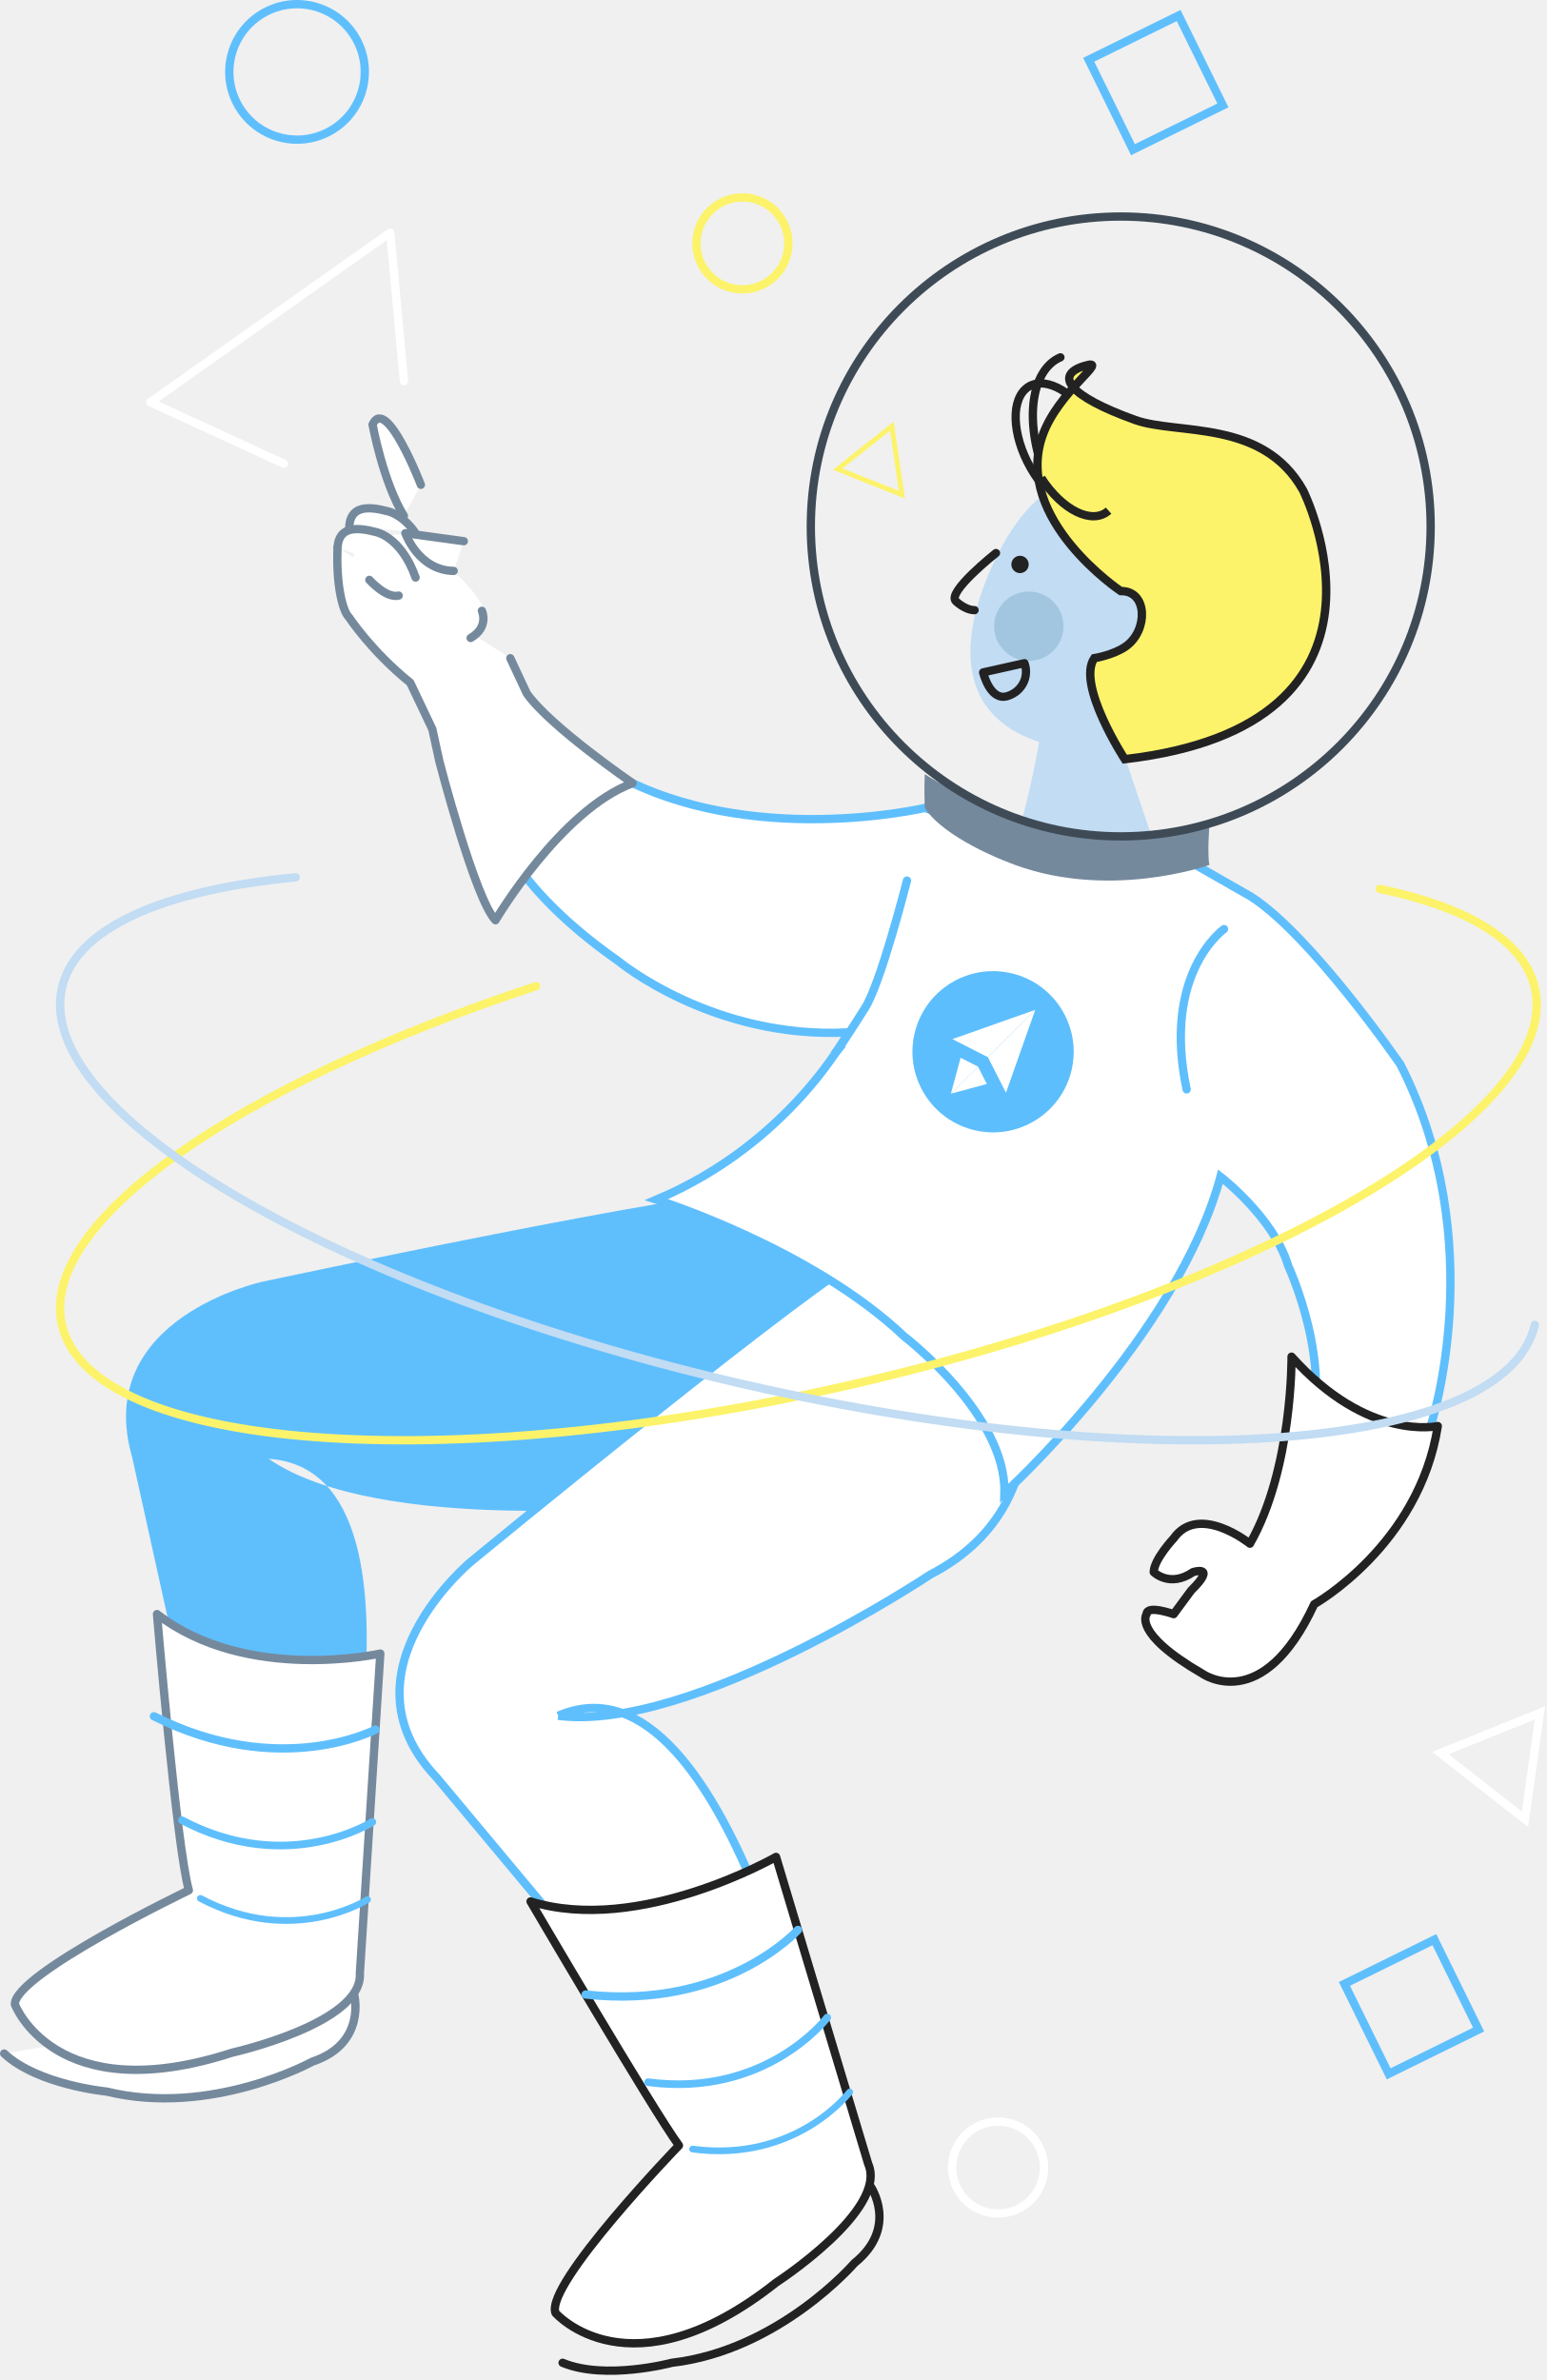
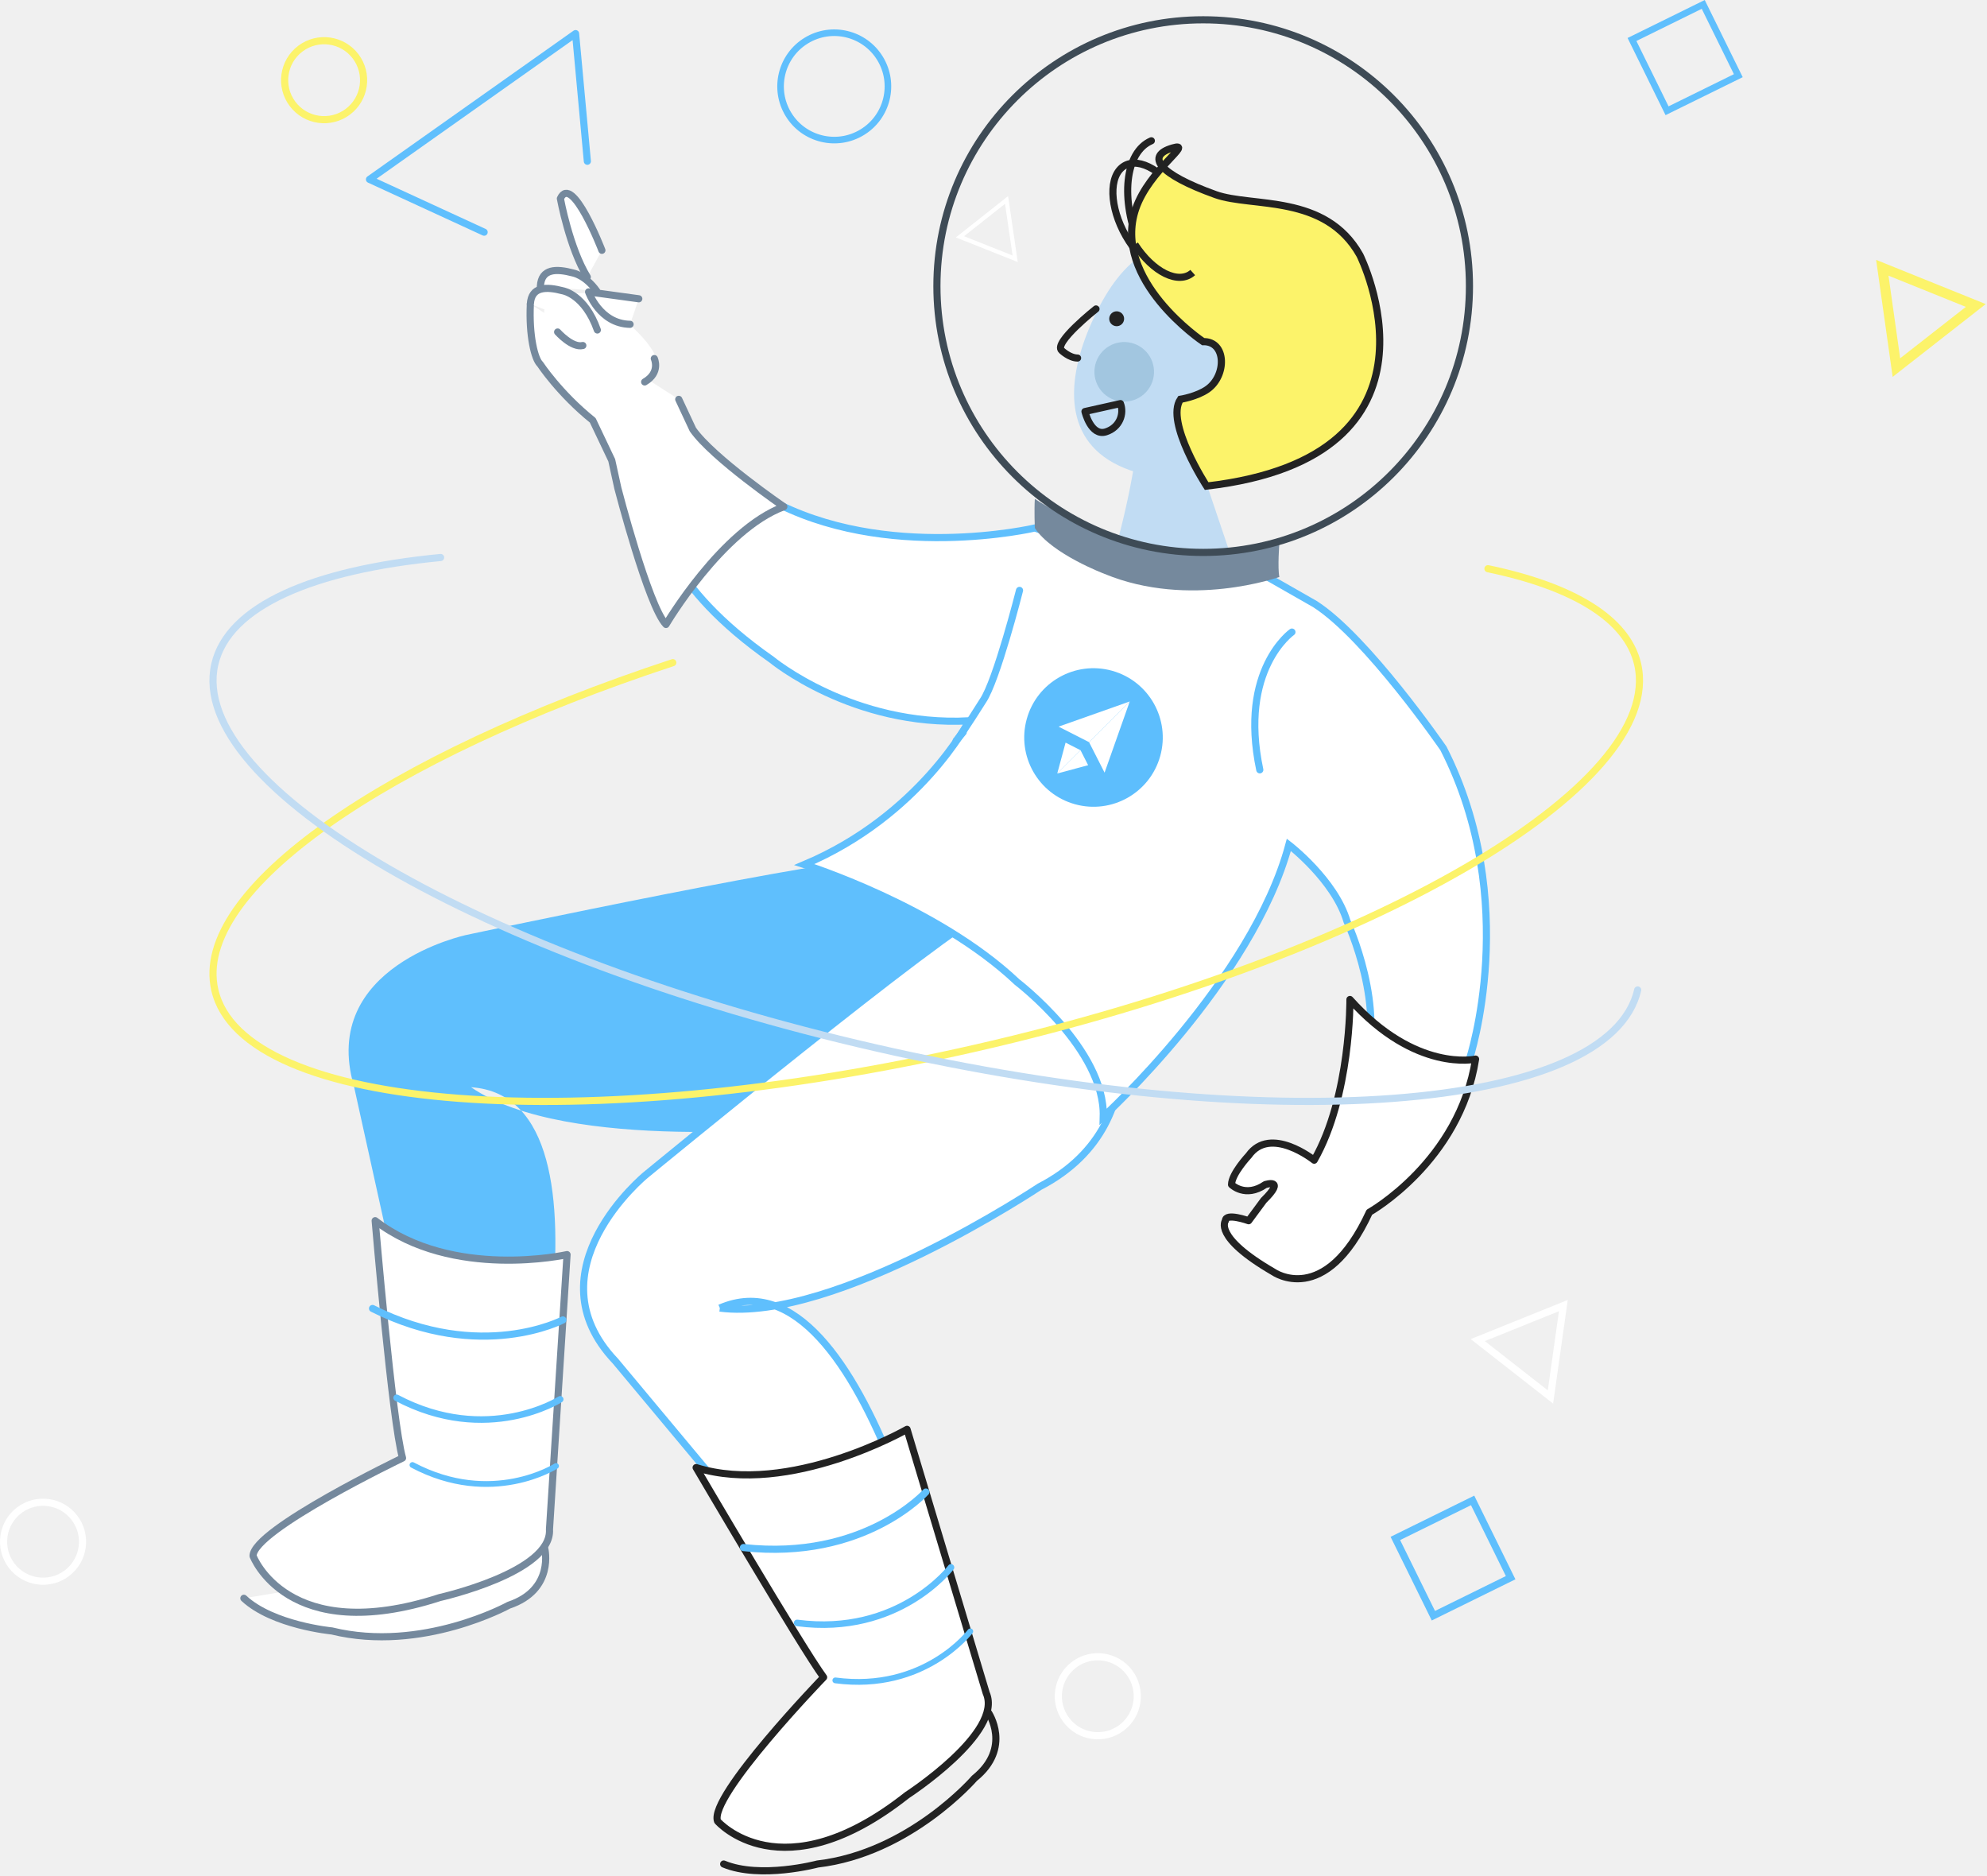
- <svg xmlns="http://www.w3.org/2000/svg" width="230" height="354" viewBox="0 0 230 354">
+ <svg xmlns="http://www.w3.org/2000/svg" width="373" height="352" viewBox="0 0 373 352">
  <g fill="none" fill-rule="evenodd">
-     <path d="M64.394 95.272s-23.663-15.776-3.943-15.776c0 0 23.663 15.776 3.943 15.776" fill="#FFF" />
-     <path stroke="#FCF36A" stroke-width=".72" stroke-linecap="round" d="M134.147 73.572l-1.489-10.177-8.07 6.378z" />
-     <path d="M165.597 107.526l6.752 20.021s-14.153 6.272-22.492 1.717c0 0 3.011-8.693 4.919-20.123l10.821-1.615z" fill="#C1DCF3" />
-     <path stroke="#C1DCF3" stroke-width="1.165" stroke-linecap="round" d="M119.525 223.708l6.521-2.112-2.113-6.521-6.52 2.112z" />
-     <path d="M52.699 296.798s1.798 7.168-6.219 9.844c0 0-15.01 8.275-30.635 4.452 0 0-10.188-.956-15.227-5.653" fill="#FFF" />
-     <path d="M52.699 296.798s1.798 7.168-6.219 9.844c0 0-15.01 8.275-30.635 4.452 0 0-10.188-.956-15.227-5.653" stroke="#75899D" stroke-width="1.236" stroke-linecap="round" stroke-linejoin="round" />
-     <path d="M39.951 216.976c16.56 11.463 58.801 6.805 58.801 6.805 25.053.021 27.78-27.63 27.78-27.63s-6.257-18.175-13.746-18.915c-7.488-.741-73.656 13.384-73.656 13.384s-25.501 5.379-19.456 26.191l17.489 79.106 9.543-4.091s21.53-72.913-6.755-74.85" fill="#5FBFFD" />
-     <path d="M83.019 255.206c19.976 2.563 55.344-20.999 55.344-20.999 22.255-11.502 11.961-37.31 11.961-37.31s-13.914-13.262-20.905-10.476c-6.99 2.787-59.251 45.759-59.251 45.759s-20.17 16.504-5.231 32.205l51.91 62.201 6.592-8.022s-14.413-74.646-40.42-63.358" fill="#FFF" />
-     <path d="M83.019 255.206c19.976 2.563 55.344-20.999 55.344-20.999 22.255-11.502 11.961-37.31 11.961-37.31s-13.914-13.262-20.905-10.476c-6.99 2.787-59.251 45.759-59.251 45.759s-20.17 16.504-5.231 32.205l51.91 62.201 6.592-8.022s-14.413-74.646-40.42-63.358" stroke="#5FBFFD" stroke-width="1.236" />
-     <path d="M158.291 59.788c1.285.911 2.564 2.226 3.684 3.876" stroke="#222" stroke-width="1.186" />
-     <path d="M153.851 70.523c-3.125-4.843-3.71-10.516-1.307-12.671 2.403-2.156 6.884.024 10.009 4.866 3.125 4.843 3.711 10.516 1.308 12.672-2.404 2.154-6.885-.024-10.01-4.867zM155.755 71.462c-3.483-8.164-2.601-16.364 1.972-18.315" stroke="#222" stroke-width="1.23" stroke-linecap="round" stroke-linejoin="round" />
-     <path d="M179.05 99.78c-4.789 10.093-16.854 14.392-26.945 9.602-10.093-4.789-9.024-15.733-4.235-25.826 4.79-10.092 11.486-15.511 21.578-10.722 10.092 4.789 14.392 16.854 9.602 26.946" fill="#C1DCF3" />
-     <path d="M157.69 95.355c-1.222 2.574-4.3 3.671-6.874 2.449-2.574-1.221-3.671-4.299-2.449-6.873 1.221-2.575 4.299-3.671 6.873-2.45 2.575 1.222 3.671 4.3 2.45 6.874" fill="#A2C6E0" />
-     <path d="M152.885 84.508c-.306.644-1.074.917-1.718.612-.644-.305-.918-1.074-.613-1.718.306-.644 1.075-.918 1.719-.612.643.305.918 1.074.612 1.718" fill="#222" />
-     <path d="M148.143 82.257s-7.441 5.875-5.949 7.187c0 0 1.353 1.308 2.762 1.311" stroke="#222" stroke-width="1.23" stroke-linecap="round" stroke-linejoin="round" />
-     <path d="M155.034 64.882c2.316-6.737 10.205-11.6 6.381-10.491-4.745 1.376-2.441 4.538 7.432 8.076 6.324 2.267 19.001-.193 24.977 10.472 0 0 17.508 34.864-26.527 39.982 0 0-7.217-11.067-4.535-15.023 0 0 2.802-.441 4.669-1.739 3.355-2.334 3.325-8.328-.737-8.244 0 0-15.92-10.642-11.66-23.033" fill="#FCF36A" />
-     <path d="M155.034 64.882c2.316-6.737 10.205-11.6 6.381-10.491-4.745 1.376-2.441 4.538 7.432 8.076 6.324 2.267 19.001-.193 24.977 10.472 0 0 17.508 34.864-26.527 39.982 0 0-7.217-11.067-4.535-15.023 0 0 2.802-.441 4.669-1.739 3.355-2.334 3.325-8.328-.737-8.244 0 0-15.92-10.642-11.66-23.033z" stroke="#222" stroke-width="1.245" />
-     <path d="M164.888 75.954c-2.403 2.155-6.885-.023-10.01-4.867" stroke="#222" stroke-width="1.23" />
-     <path d="M152.376 98.638s-3.074.687-6.149 1.375c0 0 1.032 4.354 3.638 3.52 2.412-.772 3.18-3.171 2.511-4.895z" stroke="#222" stroke-width="1.223" stroke-linecap="round" stroke-linejoin="round" />
-     <path d="M137.551 120.174s-25.965 6.094-46.101-5.034c0 0-9.538-7.154-10.863-9.008l-7.948 13.248s.795 10.597 19.341 23.58c0 0 14.043 11.657 34.178 10.598 0 0-8.489 16.426-28.501 24.874 0 0 22.944 7.194 36.829 20.344 0 0 15.249 11.658 14.91 23.315 0 0 25.777-23.492 32.136-47.073 0 0 7.949 6.094 10.068 13.248 0 0 7.154 15.366 2.649 26.229l-5.563 11.393 11.392 7.949s7.154-5.035 12.718-21.726c0 0 9.008-27.29-4.504-53.784 0 0-13.248-19.245-22.256-24.989l-10.068-5.745-17.678-1.06-8.663-3.475-8.367-1.638-3.709-1.246z" fill="#FFF" />
-     <path d="M137.551 120.174s-25.965 6.094-46.101-5.034c0 0-9.538-7.154-10.863-9.008l-7.948 13.248s.795 10.597 19.341 23.58c0 0 14.043 11.657 34.178 10.598 0 0-8.489 16.426-28.501 24.874 0 0 22.944 7.194 36.829 20.344 0 0 15.249 11.658 14.91 23.315 0 0 25.777-23.492 32.136-47.073 0 0 7.949 6.094 10.068 13.248 0 0 7.154 15.366 2.649 26.229l-5.563 11.393 11.392 7.949s7.154-5.035 12.718-21.726c0 0 9.008-27.29-4.504-53.784 0 0-13.248-19.245-22.256-24.989l-10.068-5.745-17.678-1.06-8.663-3.475-8.367-1.638-3.709-1.246z" stroke="#5FBFFD" stroke-width="1.236" />
-     <path d="M182.062 138.191s-9.245 6.462-5.563 23.845M134.902 130.976s-3.975 15.693-6.358 19.138c0 0-3.386 5.402-4.34 6.545l.954-1.143" stroke="#5FBFFD" stroke-width="1.236" stroke-linecap="round" stroke-linejoin="round" />
-     <path d="M115.429 276.195s-20.354 11.658-36.516 6.624c0 0 18.179 30.999 22.073 36.297 0 0-19.953 20.666-18.364 24.906 0 0 11.035 12.717 32.807-4.504 0 0 16.738-10.863 13.7-17.678l-13.7-45.645z" fill="#FFF" />
-     <path d="M115.429 276.195s-20.354 11.658-36.516 6.624c0 0 18.179 30.999 22.073 36.297 0 0-19.953 20.666-18.364 24.906 0 0 11.035 12.717 32.807-4.504 0 0 16.738-10.863 13.7-17.678l-13.7-45.645z" stroke="#222" stroke-width="1.236" stroke-linecap="round" stroke-linejoin="round" />
-     <path d="M129.499 325.211s4.181 6.094-2.403 11.393c0 0-11.192 12.982-27.17 14.836 0 0-9.884 2.65-16.243 0" stroke="#222" stroke-width="1.236" stroke-linecap="round" stroke-linejoin="round" />
-     <path d="M118.687 287.049s-10.684 11.932-31.583 9.612" stroke="#5FBFFD" stroke-width="1.236" stroke-linecap="round" stroke-linejoin="round" />
-     <path d="M123.037 300.095s-9.011 11.932-26.637 9.612" stroke="#5FBFFD" stroke-width="1.135" stroke-linecap="round" stroke-linejoin="round" />
-     <path d="M126.379 311.168s-7.904 10.533-23.366 8.485" stroke="#5FBFFD" stroke-width=".999" stroke-linecap="round" stroke-linejoin="round" />
-     <path d="M56.569 245.95s-19.821 4.473-33.22-5.872c0 0 2.935 34.76 4.741 41.082 0 0-25.898 12.43-25.883 16.957 0 0 5.918 15.763 32.323 7.196 0 0 19.473-4.358 18.996-11.804l3.043-47.559z" fill="#FFF" />
-     <path d="M56.569 245.95s-19.821 4.473-33.22-5.872c0 0 2.935 34.76 4.741 41.082 0 0-25.898 12.43-25.883 16.957 0 0 5.918 15.763 32.323 7.196 0 0 19.473-4.358 18.996-11.804l3.043-47.559z" stroke="#75899D" stroke-width="1.236" stroke-linecap="round" stroke-linejoin="round" />
-     <path d="M55.845 257.259s-14.168 7.468-32.953-1.981" stroke="#5FBFFD" stroke-width="1.236" stroke-linecap="round" stroke-linejoin="round" />
-     <path d="M55.382 271.003s-12.6 8.05-28.316-.26" stroke="#5FBFFD" stroke-width="1.135" stroke-linecap="round" stroke-linejoin="round" />
-     <path d="M54.661 282.547s-11.075 7.123-24.858-.178" stroke="#5FBFFD" stroke-width=".999" stroke-linecap="round" stroke-linejoin="round" />
-     <path d="M114.534 41.666c-3.017 2.27-7.302 1.665-9.572-1.352-2.271-3.016-1.665-7.302 1.351-9.572 3.017-2.27 7.303-1.665 9.573 1.351 2.27 3.017 1.665 7.303-1.352 9.573z" stroke="#FCF36A" stroke-width="1.236" stroke-linecap="round" />
-     <path d="M49.423 19.302c-4.754 2.893-10.952 1.385-13.846-3.369-2.892-4.753-1.384-10.951 3.369-13.844 4.753-2.893 10.953-1.386 13.845 3.368 2.894 4.753 1.385 10.952-3.368 13.845z" stroke="#5FBFFD" stroke-width="1.236" stroke-linecap="round" stroke-linejoin="round" />
-     <path stroke="#5FBFFD" stroke-width="1.236" stroke-linecap="round" d="M168.518 22.264l-6.582-13.375 13.375-6.583 6.583 13.375z" />
-     <path d="M152.567 327.86c-3.017 2.271-7.302 1.665-9.572-1.352-2.271-3.016-1.665-7.302 1.351-9.572 3.017-2.27 7.303-1.665 9.573 1.352 2.27 3.016 1.665 7.302-1.352 9.572zM214.237 260.75l12.583 9.844 2.233-15.819z" stroke="#FFF" stroke-width="1.236" stroke-linecap="round" />
-     <path stroke="#5FBFFD" stroke-width="1.236" stroke-linecap="round" d="M206.551 308.459l-6.582-13.375 13.375-6.583 6.583 13.375z" />
-     <path stroke="#FFF" stroke-width="1.236" stroke-linecap="round" stroke-linejoin="round" d="M42.212 68.97l-19.847-9.14 35.678-25.235 2.039 22.095" />
-     <path d="M61.697 79.144c-1.983-2.772-4.106-3.118-4.106-3.118-2.901-.764-5.454-.765-5.638 2.281" fill="#FFF" />
-     <path d="M61.697 79.144c-1.983-2.772-4.106-3.118-4.106-3.118-2.901-.764-5.454-.765-5.638 2.281" stroke="#75899D" stroke-width="1.236" stroke-linecap="round" stroke-linejoin="round" />
-     <path d="M62.601 72.107s-5.157-13.397-7.187-8.962c0 0 1.562 8.55 4.659 13.584" fill="#FFF" />
-     <path d="M62.601 72.107s-5.157-13.397-7.187-8.962c0 0 1.562 8.55 4.659 13.584" stroke="#75899D" stroke-width="1.236" stroke-linecap="round" stroke-linejoin="round" />
-     <path d="M75.905 97.904l2.443 5.224c3.445 4.935 15.751 13.362 15.751 13.362-10.743 3.989-20.4 20.386-20.4 20.386-3.059-3.18-8.333-23.581-8.333-23.581l-1.061-4.842-3.289-6.917c-5.774-4.644-9.116-9.732-9.116-9.732-.933-.863-1.947-4.896-1.684-10.401" fill="#FFF" />
-     <path d="M75.905 97.904l2.443 5.224c3.445 4.935 15.751 13.362 15.751 13.362-10.743 3.989-20.4 20.386-20.4 20.386-3.059-3.18-8.333-23.581-8.333-23.581l-1.061-4.842-3.289-6.917c-5.774-4.644-9.116-9.732-9.116-9.732-.933-.863-1.947-4.896-1.684-10.401" stroke="#75899D" stroke-width="1.236" stroke-linecap="round" stroke-linejoin="round" />
-     <path d="M61.813 85.899c-2.185-6.163-5.96-6.776-5.96-6.776-2.899-.765-5.452-.766-5.638 2.28" fill="#FFF" />
-     <path d="M61.813 85.899c-2.185-6.163-5.96-6.776-5.96-6.776-2.899-.765-5.452-.766-5.638 2.28" stroke="#75899D" stroke-width="1.236" stroke-linecap="round" stroke-linejoin="round" />
-     <path d="M54.936 86.248s2.492 2.804 4.363 2.339" fill="#FFF" />
-     <path d="M54.936 86.248s2.492 2.804 4.363 2.339" stroke="#75899D" stroke-width="1.236" stroke-linecap="round" stroke-linejoin="round" />
-     <path d="M71.674 90.848s1.129 2.417-1.67 4.046" fill="#FFF" />
-     <path d="M71.674 90.848s1.129 2.417-1.67 4.046" stroke="#75899D" stroke-width="1.236" stroke-linecap="round" stroke-linejoin="round" />
-     <path d="M67.479 84.918c-5.264-.088-7.184-5.612-7.184-5.612l8.692 1.192" fill="#FFF" />
-     <path d="M67.479 84.918c-5.264-.088-7.184-5.612-7.184-5.612l8.692 1.192" stroke="#75899D" stroke-width="1.236" stroke-linecap="round" stroke-linejoin="round" />
-     <path d="M213.856 212.111s-10.357 2.394-21.751-10.323c0 0 .17 16.691-6.188 27.819 0 0-7.592-6.094-11.347-.795 0 0-2.961 3.16-2.961 5.025 0 0 2.385 2.375 5.829 0 0 0 3.709-1.183-.265 2.725l-2.603 3.525s-4.021-1.443-4.021 0c0 0-2.215 2.768 8.298 8.861 0 0 8.924 6.338 16.625-10.333 0 0 15.614-8.743 18.384-26.504" fill="#FFF" />
-     <path d="M213.856 212.111s-10.357 2.394-21.751-10.323c0 0 .17 16.691-6.188 27.819 0 0-7.592-6.094-11.347-.795 0 0-2.961 3.16-2.961 5.025 0 0 2.385 2.375 5.829 0 0 0 3.709-1.183-.265 2.725l-2.603 3.525s-4.021-1.443-4.021 0c0 0-2.215 2.768 8.298 8.861 0 0 8.924 6.338 16.625-10.333 0 0 15.614-8.743 18.384-26.504z" stroke="#222" stroke-width="1.236" stroke-linecap="round" stroke-linejoin="round" />
-     <path d="M159.262 159.649c-1.773 6.38-8.383 10.115-14.764 8.342-6.38-1.773-10.115-8.383-8.341-14.763 1.772-6.381 8.382-10.116 14.762-8.343 6.381 1.774 10.116 8.384 8.343 14.764" fill="#5DBEFD" />
-     <path fill="#FFF" d="M145.464 158.645l-4.028 4.028 5.344-1.44z" />
-     <path fill="#FFF" d="M142.877 157.328l-1.44 5.345 4.028-4.028zM153.983 150.204l-7.044 7.043 2.689 5.279z" />
-     <path fill="#FFF" d="M141.661 154.559l5.278 2.688 7.044-7.043z" />
-     <path d="M179.882 122.811s-.325 4.251 0 5.841c0 0-15.529 5.564-30.255-.529 0 0-9.162-3.445-12.076-7.949 0 0-.121-2.949 0-5.034 0 0 20.382 13.777 42.331 7.671" fill="#75899D" />
-     <path d="M120.601 78.304c0 25.459 20.639 46.098 46.098 46.098s46.097-20.639 46.097-46.098-20.638-46.098-46.097-46.098-46.098 20.639-46.098 46.098z" stroke="#3E4B56" stroke-width="1.236" />
-     <path d="M79.731 146.681c-44.141 14.526-74.028 35.024-70.514 50.384 4.294 18.765 56.817 22.754 117.311 8.91 60.495-13.843 106.055-40.277 101.761-59.042-1.611-7.037-10.003-11.996-23.055-14.716" stroke="#FCF36A" stroke-width="1.236" stroke-linecap="round" />
-     <path d="M228.289 197.065c-4.295 18.765-56.816 22.754-117.312 8.91-60.494-13.844-106.053-40.278-101.759-59.042 2.05-8.962 15.1-14.554 34.766-16.442" stroke="#C1DCF3" stroke-width="1.236" stroke-linecap="round" />
+     <path stroke="#FCF36A" stroke-width="1.883" stroke-linecap="round" d="M370.897 57.334l-14.902 11.658-2.646-18.734z" />
+     <path d="M114.934 72.099s-25.658-17.106-4.276-17.106c0 0 25.658 17.106 4.276 17.106" fill="#FFF" />
+     <path stroke="#FFF" stroke-width=".781" stroke-linecap="round" d="M190.566 48.569l-1.614-11.036-8.75 6.916z" />
+     <path d="M224.668 85.386l7.321 21.709s-15.346 6.801-24.387 1.861c0 0 3.264-9.425 5.333-21.819l11.733-1.751z" fill="#C1DCF3" />
+     <path stroke="#C1DCF3" stroke-width="1.263" stroke-linecap="round" d="M174.712 211.362l7.07-2.29-2.29-7.07-7.071 2.29z" />
+     <path d="M102.251 290.614s1.95 7.772-6.742 10.674c0 0-16.276 8.973-33.218 4.828 0 0-11.047-1.037-16.511-6.13" fill="#FFF" />
+     <path d="M102.251 290.614s1.95 7.772-6.742 10.674c0 0-16.276 8.973-33.218 4.828 0 0-11.047-1.037-16.511-6.13" stroke="#75899D" stroke-width="1.34" stroke-linecap="round" stroke-linejoin="round" />
+     <path d="M88.429 204.063c17.956 12.429 63.759 7.379 63.759 7.379 27.164.022 30.121-29.96 30.121-29.96s-6.784-19.707-14.904-20.51c-8.12-.803-79.867 14.513-79.867 14.513s-27.65 5.833-21.095 28.399l18.964 85.775 10.347-4.436s23.345-79.059-7.325-81.16" fill="#5FBFFD" />
+     <path d="M135.128 245.516c21.66 2.779 60.01-22.769 60.01-22.769 24.131-12.473 12.969-40.456 12.969-40.456s-15.087-14.38-22.666-11.358c-7.581 3.02-64.247 49.616-64.247 49.616s-21.87 17.895-5.671 34.919l56.285 67.445 7.148-8.698s-15.628-80.939-43.828-68.699" fill="#FFF" />
+     <path d="M135.128 245.516c21.66 2.779 60.01-22.769 60.01-22.769 24.131-12.473 12.969-40.456 12.969-40.456s-15.087-14.38-22.666-11.358c-7.581 3.02-64.247 49.616-64.247 49.616s-21.87 17.895-5.671 34.919l56.285 67.445 7.148-8.698s-15.628-80.939-43.828-68.699" stroke="#5FBFFD" stroke-width="1.34" />
+     <path d="M216.745 33.623c1.395.987 2.781 2.414 3.994 4.203" stroke="#222" stroke-width="1.286" />
+     <path d="M211.932 45.264c-3.388-5.251-4.022-11.402-1.417-13.739 2.605-2.337 7.465.025 10.854 5.276 3.387 5.252 4.022 11.403 1.417 13.74-2.606 2.337-7.465-.026-10.854-5.277zM213.995 46.282c-3.776-8.853-2.819-17.744 2.139-19.859" stroke="#222" stroke-width="1.334" stroke-linecap="round" stroke-linejoin="round" />
+     <path d="M239.256 76.987c-5.193 10.943-18.274 15.604-29.218 10.412-10.943-5.194-9.784-17.06-4.591-28.004 5.194-10.943 12.454-16.819 23.397-11.626 10.943 5.193 15.605 18.275 10.412 29.218" fill="#C1DCF3" />
+     <path d="M216.094 72.188c-1.325 2.792-4.661 3.98-7.453 2.656-2.791-1.325-3.981-4.661-2.655-7.453 1.324-2.791 4.661-3.98 7.452-2.656 2.792 1.325 3.98 4.661 2.656 7.453" fill="#A2C6E0" />
+     <path d="M210.885 60.427c-.331.698-1.166.995-1.863.664-.699-.331-.995-1.165-.664-1.863.331-.698 1.165-.995 1.863-.664.697.331.995 1.165.664 1.863" fill="#222" />
+     <path d="M205.742 57.987s-8.068 6.37-6.45 7.792c0 0 1.468 1.418 2.995 1.422" stroke="#222" stroke-width="1.334" stroke-linecap="round" stroke-linejoin="round" />
+     <path d="M213.214 39.146c2.512-7.305 11.065-12.578 6.919-11.375-5.145 1.492-2.646 4.921 8.059 8.757 6.857 2.458 20.603-.21 27.083 11.354 0 0 18.983 37.803-28.765 43.353 0 0-7.825-12-4.917-16.29 0 0 3.04-.477 5.063-1.885 3.638-2.531 3.606-9.03-.798-8.939 0 0-17.262-11.539-12.644-24.975" fill="#FCF36A" />
+     <path d="M213.214 39.146c2.512-7.305 11.065-12.578 6.919-11.375-5.145 1.492-2.646 4.921 8.059 8.757 6.857 2.458 20.603-.21 27.083 11.354 0 0 18.983 37.803-28.765 43.353 0 0-7.825-12-4.917-16.29 0 0 3.04-.477 5.063-1.885 3.638-2.531 3.606-9.03-.798-8.939 0 0-17.262-11.539-12.644-24.975z" stroke="#222" stroke-width="1.35" />
+     <path d="M223.899 51.152c-2.605 2.336-7.465-.026-10.853-5.277" stroke="#222" stroke-width="1.334" />
+     <path d="M210.332 75.748l-6.668 1.49s1.119 4.721 3.945 3.818c2.616-.837 3.449-3.439 2.723-5.308z" stroke="#222" stroke-width="1.326" stroke-linecap="round" stroke-linejoin="round" />
+     <path d="M194.258 99.1s-28.154 6.607-49.987-5.458c0 0-10.343-7.757-11.779-9.768l-8.619 14.364s.863 11.491 20.972 25.569c0 0 15.226 12.64 37.059 11.491 0 0-9.204 17.811-30.902 26.972 0 0 24.876 7.8 39.932 22.059 0 0 16.534 12.64 16.168 25.28 0 0 27.95-25.473 34.844-51.041 0 0 8.62 6.607 10.917 14.364 0 0 7.757 16.662 2.874 28.441l-6.034 12.353 12.354 8.619s7.757-5.459 13.789-23.557c0 0 9.768-29.591-4.884-58.319 0 0-14.363-20.867-24.131-27.096l-10.917-6.229-19.169-1.149-9.393-3.768-9.073-1.777-4.021-1.35z" fill="#FFF" />
+     <path d="M194.258 99.1s-28.154 6.607-49.987-5.458c0 0-10.343-7.757-11.779-9.768l-8.619 14.364s.863 11.491 20.972 25.569c0 0 15.226 12.64 37.059 11.491 0 0-9.204 17.811-30.902 26.972 0 0 24.876 7.8 39.932 22.059 0 0 16.534 12.64 16.168 25.28 0 0 27.95-25.473 34.844-51.041 0 0 8.62 6.607 10.917 14.364 0 0 7.757 16.662 2.874 28.441l-6.034 12.353 12.354 8.619s7.757-5.459 13.789-23.557c0 0 9.768-29.591-4.884-58.319 0 0-14.363-20.867-24.131-27.096l-10.917-6.229-19.169-1.149-9.393-3.768-9.073-1.777-4.021-1.35z" stroke="#5FBFFD" stroke-width="1.34" />
+     <path d="M242.522 118.636s-10.025 7.006-6.033 25.855M191.385 110.812s-4.31 17.017-6.895 20.751c0 0-3.67 5.858-4.705 7.097-1.035 1.24 1.035-1.239 1.035-1.239" stroke="#5FBFFD" stroke-width="1.34" stroke-linecap="round" stroke-linejoin="round" />
+     <path d="M170.271 268.275s-22.069 12.64-39.594 7.182c0 0 19.711 33.612 23.933 39.358 0 0-21.635 22.408-19.911 27.004 0 0 11.965 13.79 35.572-4.883 0 0 18.15-11.779 14.855-19.169l-14.855-49.492z" fill="#FFF" />
+     <path d="M170.271 268.275s-22.069 12.64-39.594 7.182c0 0 19.711 33.612 23.933 39.358 0 0-21.635 22.408-19.911 27.004 0 0 11.965 13.79 35.572-4.883 0 0 18.15-11.779 14.855-19.169l-14.855-49.492z" stroke="#222" stroke-width="1.34" stroke-linecap="round" stroke-linejoin="round" />
+     <path d="M185.526 321.422s4.533 6.607-2.606 12.353c0 0-12.135 14.077-29.46 16.088 0 0-10.718 2.872-17.613 0" stroke="#222" stroke-width="1.34" stroke-linecap="round" stroke-linejoin="round" />
+     <path d="M173.803 280.043s-11.583 12.938-34.245 10.423" stroke="#5FBFFD" stroke-width="1.34" stroke-linecap="round" stroke-linejoin="round" />
+     <path d="M178.519 294.188s-9.77 12.938-28.881 10.423" stroke="#5FBFFD" stroke-width="1.231" stroke-linecap="round" stroke-linejoin="round" />
+     <path d="M182.143 306.196s-8.57 11.42-25.336 9.2" stroke="#5FBFFD" stroke-width="1.083" stroke-linecap="round" stroke-linejoin="round" />
+     <path d="M106.448 235.48s-21.492 4.849-36.021-6.367c0 0 3.183 37.69 5.14 44.546 0 0-28.081 13.477-28.064 18.386 0 0 6.416 17.091 35.048 7.803 0 0 21.114-4.725 20.597-12.8l3.3-51.568z" fill="#FFF" />
+     <path d="M106.448 235.48s-21.492 4.849-36.021-6.367c0 0 3.183 37.69 5.14 44.546 0 0-28.081 13.477-28.064 18.386 0 0 6.416 17.091 35.048 7.803 0 0 21.114-4.725 20.597-12.8l3.3-51.568z" stroke="#75899D" stroke-width="1.34" stroke-linecap="round" stroke-linejoin="round" />
+     <path d="M105.664 247.742s-15.363 8.097-35.732-2.148" stroke="#5FBFFD" stroke-width="1.34" stroke-linecap="round" stroke-linejoin="round" />
+     <path d="M105.161 262.644s-13.662 8.729-30.703-.281" stroke="#5FBFFD" stroke-width="1.231" stroke-linecap="round" stroke-linejoin="round" />
+     <path d="M104.379 275.162s-12.009 7.724-26.954-.193" stroke="#5FBFFD" stroke-width="1.083" stroke-linecap="round" stroke-linejoin="round" />
+     <path d="M65.3 20.973c-3.271 2.462-7.918 1.806-10.38-1.465-2.461-3.271-1.805-7.918 1.466-10.38 3.271-2.461 7.918-1.805 10.38 1.466 2.461 3.271 1.805 7.918-1.466 10.379z" stroke="#FCF36A" stroke-width="1.34" stroke-linecap="round" />
+     <path d="M161.844 24.824c-4.754 2.893-10.952 1.385-13.846-3.369-2.892-4.753-1.384-10.951 3.369-13.844 4.753-2.893 10.953-1.386 13.845 3.368 2.894 4.753 1.385 10.952-3.368 13.845z" stroke="#5FBFFD" stroke-width="1.236" stroke-linecap="round" stroke-linejoin="round" />
+     <path stroke="#5FBFFD" stroke-width="1.236" stroke-linecap="round" d="M312.939 20.786l-6.582-13.375 13.375-6.583 6.583 13.375z" />
+     <path d="M210.539 324.295c-3.271 2.461-7.918 1.805-10.379-1.466-2.462-3.271-1.806-7.918 1.465-10.379 3.271-2.462 7.918-1.805 10.38 1.466 2.462 3.271 1.805 7.918-1.466 10.379zM12.539 295.295c-3.271 2.461-7.918 1.805-10.379-1.466-2.462-3.271-1.806-7.918 1.465-10.379 3.271-2.462 7.918-1.805 10.38 1.466 2.462 3.271 1.805 7.918-1.466 10.379zM277.408 251.527l13.644 10.674 2.421-17.153z" stroke="#FFF" stroke-width="1.34" stroke-linecap="round" />
+     <path stroke="#5FBFFD" stroke-width="1.34" stroke-linecap="round" d="M269.075 303.258l-7.138-14.503 14.503-7.138 7.138 14.503z" />
+     <path stroke="#5FBFFD" stroke-width="1.34" stroke-linecap="round" stroke-linejoin="round" d="M90.882 43.58l-21.521-9.91 38.686-27.363 2.211 23.957" />
+     <path d="M112.009 54.611c-2.151-3.006-4.453-3.38-4.453-3.38-3.145-.829-5.912-.83-6.113 2.472" fill="#FFF" />
+     <path d="M112.009 54.611c-2.151-3.006-4.453-3.38-4.453-3.38-3.145-.829-5.912-.83-6.113 2.472" stroke="#75899D" stroke-width="1.34" stroke-linecap="round" stroke-linejoin="round" />
+     <path d="M112.989 46.981s-5.593-14.527-7.793-9.718c0 0 1.693 9.272 5.052 14.73" fill="#FFF" />
+     <path d="M112.989 46.981s-5.593-14.527-7.793-9.718c0 0 1.693 9.272 5.052 14.73" stroke="#75899D" stroke-width="1.34" stroke-linecap="round" stroke-linejoin="round" />
+     <path d="M127.414 74.953l2.649 5.664c3.735 5.351 17.08 14.488 17.08 14.488-11.65 4.326-22.121 22.105-22.121 22.105-3.317-3.447-9.036-25.569-9.036-25.569l-1.149-5.25-3.567-7.5c-6.261-5.036-9.885-10.552-9.885-10.552-1.012-.937-2.111-5.308-1.825-11.278" fill="#FFF" />
+     <path d="M127.414 74.953l2.649 5.664c3.735 5.351 17.08 14.488 17.08 14.488-11.65 4.326-22.121 22.105-22.121 22.105-3.317-3.447-9.036-25.569-9.036-25.569l-1.149-5.25-3.567-7.5c-6.261-5.036-9.885-10.552-9.885-10.552-1.012-.937-2.111-5.308-1.825-11.278" stroke="#75899D" stroke-width="1.34" stroke-linecap="round" stroke-linejoin="round" />
+     <path d="M112.134 61.936c-2.368-6.682-6.462-7.348-6.462-7.348-3.143-.828-5.912-.83-6.112 2.473" fill="#FFF" />
+     <path d="M112.134 61.936c-2.368-6.682-6.462-7.348-6.462-7.348-3.143-.828-5.912-.83-6.112 2.473" stroke="#75899D" stroke-width="1.34" stroke-linecap="round" stroke-linejoin="round" />
+     <path d="M104.678 62.314s2.703 3.041 4.731 2.536" fill="#FFF" />
+     <path d="M104.678 62.314s2.703 3.041 4.731 2.536" stroke="#75899D" stroke-width="1.34" stroke-linecap="round" stroke-linejoin="round" />
+     <path d="M122.826 67.302s1.224 2.621-1.811 4.387" fill="#FFF" />
+     <path d="M122.826 67.302s1.224 2.621-1.811 4.387" stroke="#75899D" stroke-width="1.34" stroke-linecap="round" stroke-linejoin="round" />
+     <path d="M118.277 60.872c-5.706-.096-7.789-6.085-7.789-6.085l9.425 1.293" fill="#FFF" />
+     <path d="M118.277 60.872c-5.706-.096-7.789-6.085-7.789-6.085l9.425 1.293" stroke="#75899D" stroke-width="1.34" stroke-linecap="round" stroke-linejoin="round" />
+     <path d="M276.995 198.788s-11.231 2.596-23.584-11.194c0 0 .184 18.099-6.711 30.165 0 0-8.231-6.607-12.304-.862 0 0-3.21 3.427-3.21 5.448 0 0 2.586 2.575 6.321 0 0 0 4.022-1.282-.287 2.955l-2.824 3.822s-4.358-1.564-4.358 0c0 0-2.402 3.001 8.997 9.609 0 0 9.676 6.872 18.026-11.204 0 0 16.931-9.481 19.934-28.739" fill="#FFF" />
+     <path d="M276.995 198.788s-11.231 2.596-23.584-11.194c0 0 .184 18.099-6.711 30.165 0 0-8.231-6.607-12.304-.862 0 0-3.21 3.427-3.21 5.448 0 0 2.586 2.575 6.321 0 0 0 4.022-1.282-.287 2.955l-2.824 3.822s-4.358-1.564-4.358 0c0 0-2.402 3.001 8.997 9.609 0 0 9.676 6.872 18.026-11.204 0 0 16.931-9.481 19.934-28.739z" stroke="#222" stroke-width="1.34" stroke-linecap="round" stroke-linejoin="round" />
+     <path d="M217.799 141.903c-1.923 6.918-9.09 10.968-16.008 9.045-6.918-1.922-10.969-9.089-9.046-16.007 1.923-6.919 9.09-10.969 16.008-9.046 6.919 1.923 10.969 9.09 9.046 16.008" fill="#5DBEFD" />
+     <path fill="#FFF" d="M202.838 140.814l-4.368 4.368 5.796-1.562z" />
+     <path fill="#FFF" d="M200.031 139.386l-1.562 5.796 4.369-4.368zM212.074 131.661l-7.637 7.637 2.914 5.724z" />
+     <path fill="#FFF" d="M198.714 136.384l5.724 2.914 7.636-7.637z" />
+     <path d="M240.158 101.96s-.353 4.61 0 6.333c0 0-16.839 6.034-32.807-.574 0 0-9.933-3.735-13.093-8.618 0 0-.132-3.198 0-5.459 0 0 22.099 14.939 45.9 8.318" fill="#75899D" />
+     <path d="M175.878 53.7c0 27.605 22.379 49.984 49.984 49.984 27.606 0 49.984-22.379 49.984-49.984s-22.378-49.984-49.984-49.984c-27.605 0-49.984 22.379-49.984 49.984z" stroke="#3E4B56" stroke-width="1.34" />
+     <path d="M126.298 124.377c-53.818 17.71-90.26 42.704-85.974 61.431 5.236 22.879 69.273 27.742 143.031 10.863 73.757-16.878 129.305-49.108 124.07-71.987-1.964-8.579-12.195-14.625-28.108-17.942" stroke="#FCF36A" stroke-width="1.34" stroke-linecap="round" />
+     <path d="M307.425 185.808c-5.235 22.878-69.272 27.742-143.03 10.863s-129.306-49.109-124.071-71.987c2.5-10.926 18.413-17.744 42.389-20.046" stroke="#C1DCF3" stroke-width="1.34" stroke-linecap="round" />
  </g>
</svg>
